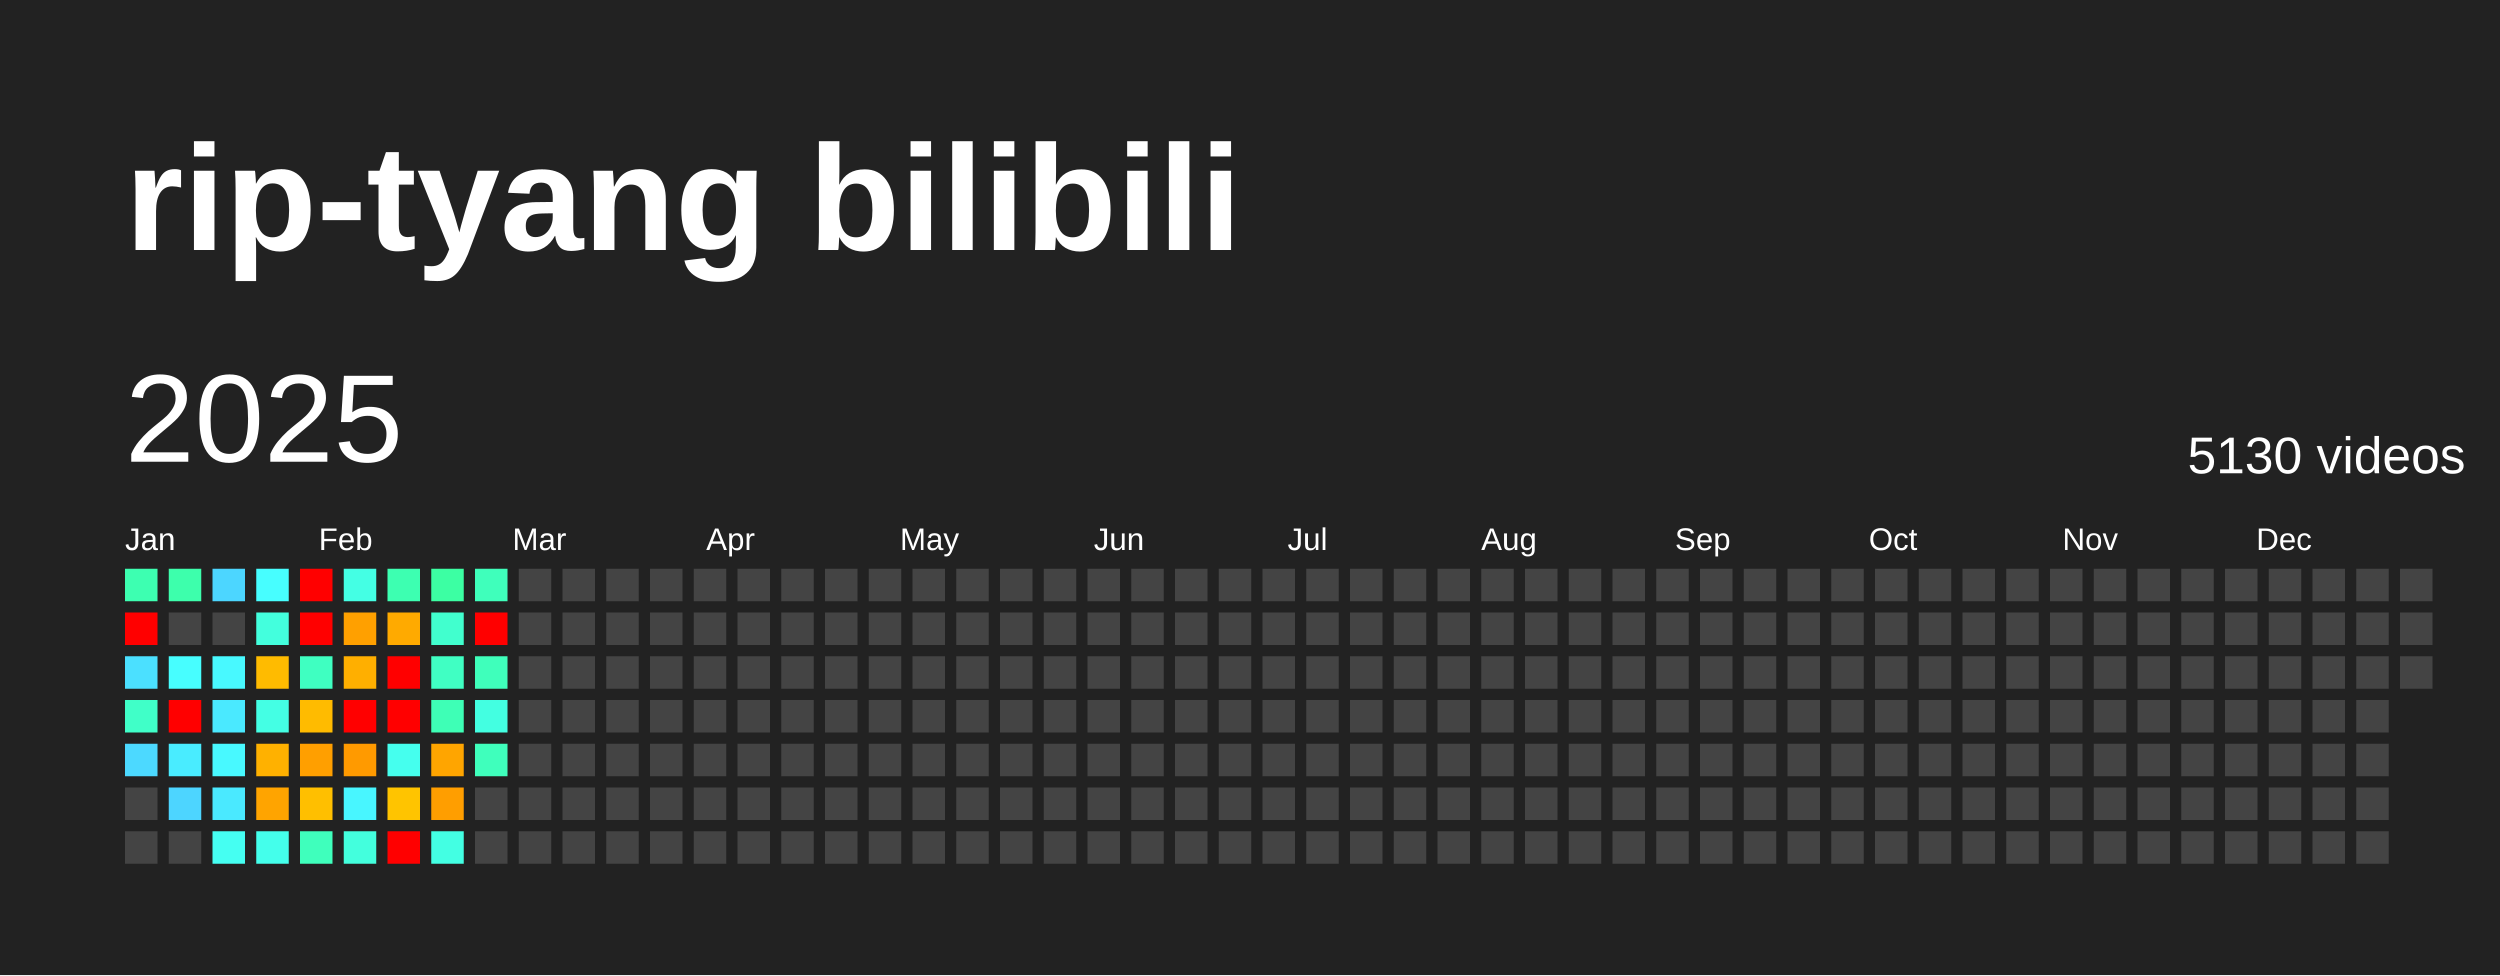
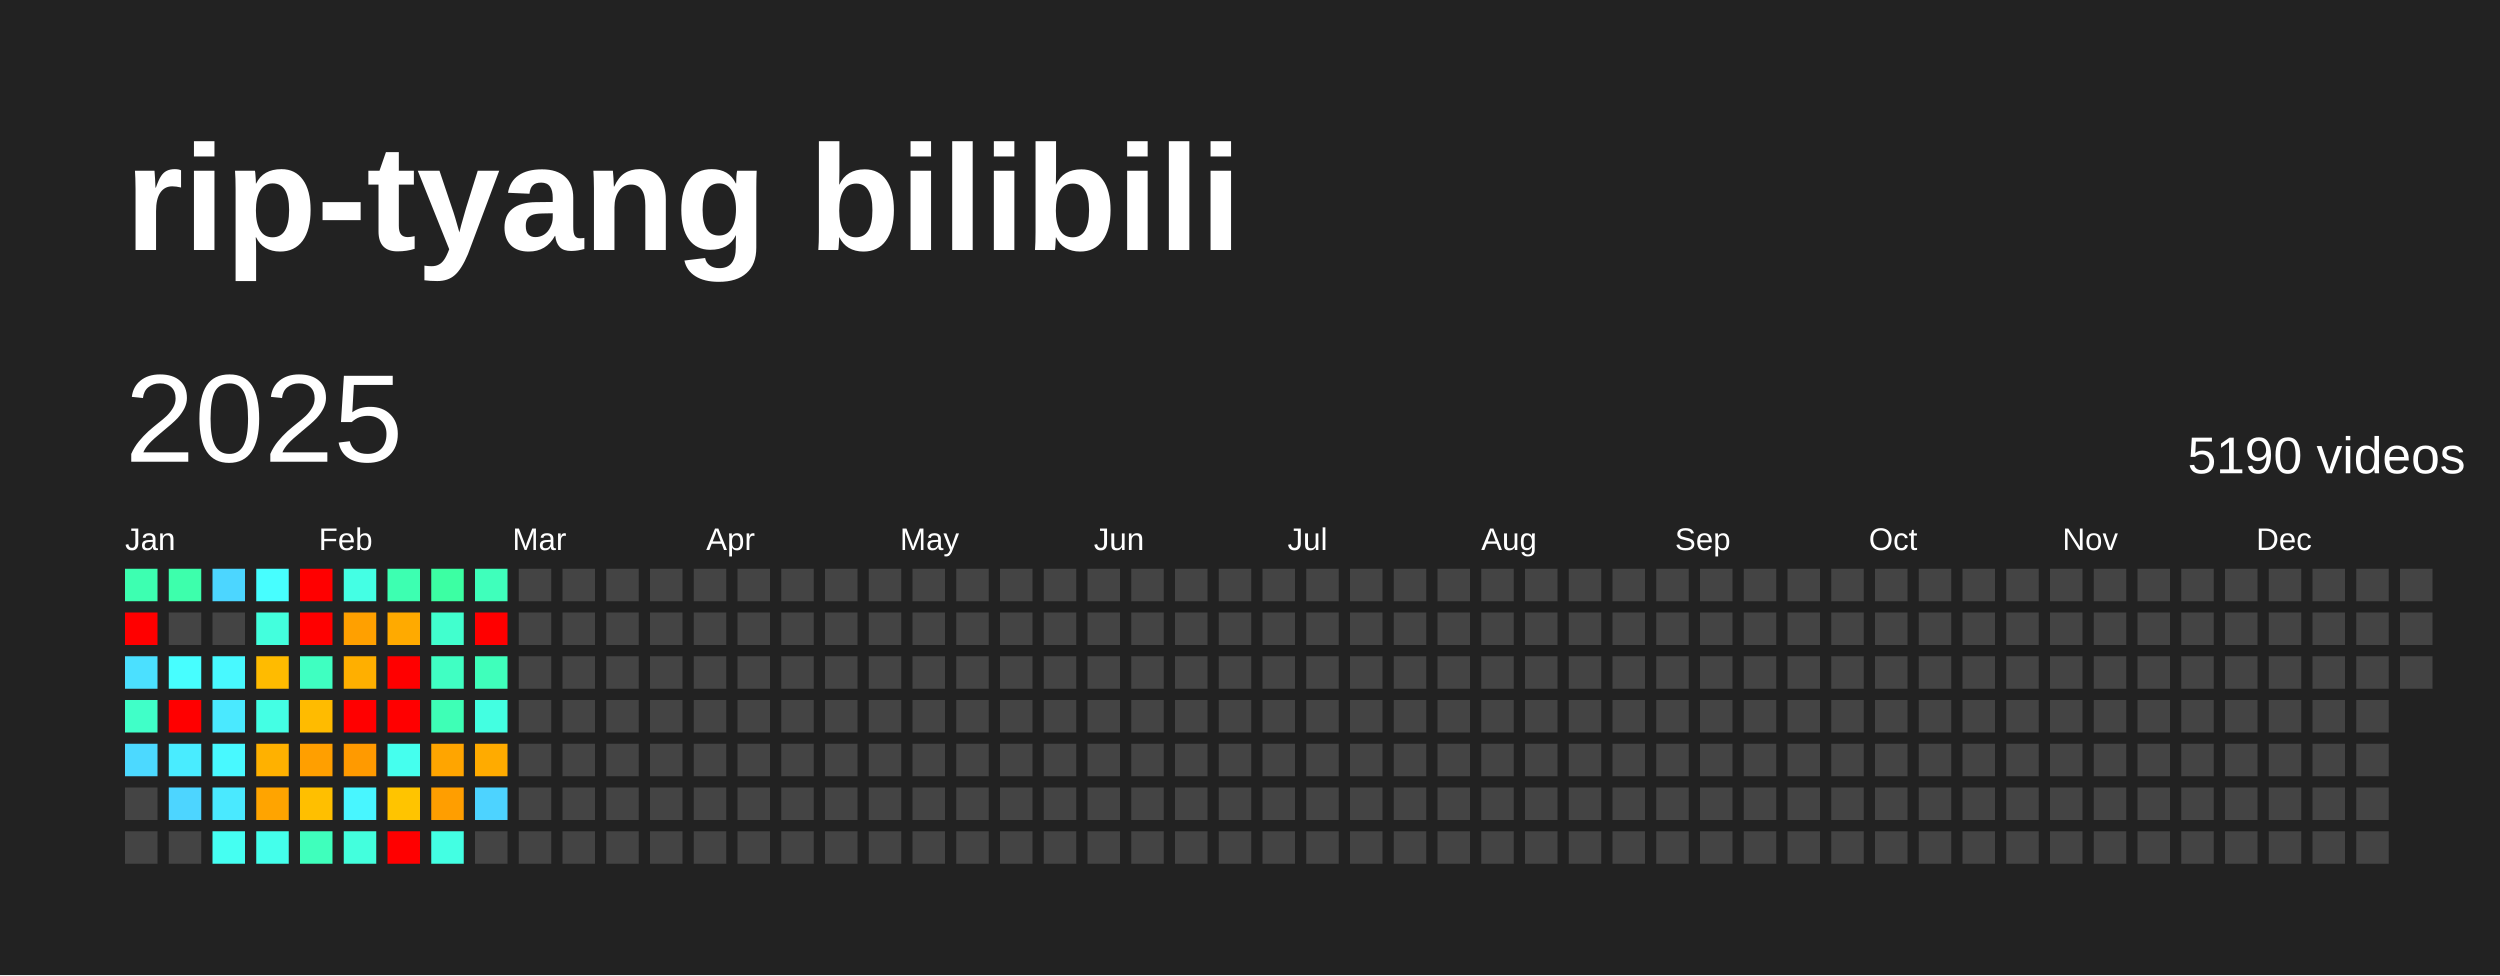
<svg xmlns="http://www.w3.org/2000/svg" baseProfile="full" height="78mm" version="1.1" viewBox="0,0,200,78" width="200mm">
  <defs />
  <rect fill="#222222" height="78" width="200" x="0" y="0" />
  <text fill="#FFFFFF" style="font-size:12px; font-family:Arial; font-weight:bold;" x="10" y="20">rip-tyang bilibili</text>
  <text dominant-baseline="hanging" fill="#FFFFFF" style="font-size:10.0px; font-family:Arial;" x="10" y="30">2025</text>
-   <text dominant-baseline="hanging" fill="#FFFFFF" style="font-size:4.125px; font-family:Arial;" x="175" y="35">5130 videos</text>
+   <text dominant-baseline="hanging" fill="#FFFFFF" style="font-size:4.125px; font-family:Arial;" x="175" y="35">5190 videos</text>
  <text fill="#FFFFFF" style="font-size:2.5px; font-family:Arial" x="10.0" y="44">Jan</text>
  <text fill="#FFFFFF" style="font-size:2.5px; font-family:Arial" x="25.5" y="44">Feb</text>
  <text fill="#FFFFFF" style="font-size:2.5px; font-family:Arial" x="41.0" y="44">Mar</text>
  <text fill="#FFFFFF" style="font-size:2.5px; font-family:Arial" x="56.5" y="44">Apr</text>
  <text fill="#FFFFFF" style="font-size:2.5px; font-family:Arial" x="72.0" y="44">May</text>
  <text fill="#FFFFFF" style="font-size:2.5px; font-family:Arial" x="87.5" y="44">Jun</text>
  <text fill="#FFFFFF" style="font-size:2.5px; font-family:Arial" x="103.0" y="44">Jul</text>
  <text fill="#FFFFFF" style="font-size:2.5px; font-family:Arial" x="118.5" y="44">Aug</text>
  <text fill="#FFFFFF" style="font-size:2.5px; font-family:Arial" x="134.0" y="44">Sep</text>
  <text fill="#FFFFFF" style="font-size:2.5px; font-family:Arial" x="149.5" y="44">Oct</text>
  <text fill="#FFFFFF" style="font-size:2.5px; font-family:Arial" x="165.0" y="44">Nov</text>
  <text fill="#FFFFFF" style="font-size:2.5px; font-family:Arial" x="180.5" y="44">Dec</text>
  <rect fill="#3dffb1" height="2.6" width="2.6" x="10.0" y="45.5" />
  <rect fill="red" height="2.6" width="2.6" x="10.0" y="49.0" />
  <rect fill="#4be0ff" height="2.6" width="2.6" x="10.0" y="52.5" />
  <rect fill="#40ffc8" height="2.6" width="2.6" x="10.0" y="56.0" />
  <rect fill="#4cd9ff" height="2.6" width="2.6" x="10.0" y="59.5" />
  <rect fill="#444444" height="2.6" width="2.6" x="10.0" y="63.0" />
  <rect fill="#444444" height="2.6" width="2.6" x="10.0" y="66.5" />
  <rect fill="#3dffac" height="2.6" width="2.6" x="13.5" y="45.5" />
  <rect fill="#444444" height="2.6" width="2.6" x="13.5" y="49.0" />
  <rect fill="#47feff" height="2.6" width="2.6" x="13.5" y="52.5" />
  <rect fill="red" height="2.6" width="2.6" x="13.5" y="56.0" />
  <rect fill="#49ecff" height="2.6" width="2.6" x="13.5" y="59.5" />
  <rect fill="#4dd5ff" height="2.6" width="2.6" x="13.5" y="63.0" />
  <rect fill="#444444" height="2.6" width="2.6" x="13.5" y="66.5" />
  <rect fill="#4cd6ff" height="2.6" width="2.6" x="17.0" y="45.5" />
  <rect fill="#444444" height="2.6" width="2.6" x="17.0" y="49.0" />
  <rect fill="#48f9ff" height="2.6" width="2.6" x="17.0" y="52.5" />
  <rect fill="#4ae9ff" height="2.6" width="2.6" x="17.0" y="56.0" />
  <rect fill="#48f9ff" height="2.6" width="2.6" x="17.0" y="59.5" />
  <rect fill="#4ae9ff" height="2.6" width="2.6" x="17.0" y="63.0" />
  <rect fill="#45fff2" height="2.6" width="2.6" x="17.0" y="66.5" />
  <rect fill="#47feff" height="2.6" width="2.6" x="20.5" y="45.5" />
  <rect fill="#43ffdd" height="2.6" width="2.6" x="20.5" y="49.0" />
  <rect fill="#ffbb00" height="2.6" width="2.6" x="20.5" y="52.5" />
  <rect fill="#44ffe4" height="2.6" width="2.6" x="20.5" y="56.0" />
  <rect fill="#ffb100" height="2.6" width="2.6" x="20.5" y="59.5" />
  <rect fill="#ffa400" height="2.6" width="2.6" x="20.5" y="63.0" />
  <rect fill="#44ffeb" height="2.6" width="2.6" x="20.5" y="66.5" />
  <rect fill="red" height="2.6" width="2.6" x="24.0" y="45.5" />
  <rect fill="red" height="2.6" width="2.6" x="24.0" y="49.0" />
  <rect fill="#3fffc1" height="2.6" width="2.6" x="24.0" y="52.5" />
  <rect fill="#ffbb00" height="2.6" width="2.6" x="24.0" y="56.0" />
  <rect fill="#ff9f00" height="2.6" width="2.6" x="24.0" y="59.5" />
  <rect fill="#ffbf00" height="2.6" width="2.6" x="24.0" y="63.0" />
  <rect fill="#3fffbc" height="2.6" width="2.6" x="24.0" y="66.5" />
  <rect fill="#44ffe4" height="2.6" width="2.6" x="27.5" y="45.5" />
  <rect fill="#ffa000" height="2.6" width="2.6" x="27.5" y="49.0" />
  <rect fill="#ffaf00" height="2.6" width="2.6" x="27.5" y="52.5" />
  <rect fill="red" height="2.6" width="2.6" x="27.5" y="56.0" />
  <rect fill="#ff9a00" height="2.6" width="2.6" x="27.5" y="59.5" />
  <rect fill="#48f6ff" height="2.6" width="2.6" x="27.5" y="63.0" />
  <rect fill="#43ffdd" height="2.6" width="2.6" x="27.5" y="66.5" />
  <rect fill="#3dffb1" height="2.6" width="2.6" x="31.0" y="45.5" />
  <rect fill="#ffaa00" height="2.6" width="2.6" x="31.0" y="49.0" />
  <rect fill="red" height="2.6" width="2.6" x="31.0" y="52.5" />
  <rect fill="red" height="2.6" width="2.6" x="31.0" y="56.0" />
  <rect fill="#45ffee" height="2.6" width="2.6" x="31.0" y="59.5" />
  <rect fill="#ffc400" height="2.6" width="2.6" x="31.0" y="63.0" />
  <rect fill="red" height="2.6" width="2.6" x="31.0" y="66.5" />
  <rect fill="#3cffa3" height="2.6" width="2.6" x="34.5" y="45.5" />
  <rect fill="#41ffce" height="2.6" width="2.6" x="34.5" y="49.0" />
  <rect fill="#40ffc3" height="2.6" width="2.6" x="34.5" y="52.5" />
  <rect fill="#3effb6" height="2.6" width="2.6" x="34.5" y="56.0" />
  <rect fill="#ffa500" height="2.6" width="2.6" x="34.5" y="59.5" />
  <rect fill="#ff9e00" height="2.6" width="2.6" x="34.5" y="63.0" />
  <rect fill="#43ffe3" height="2.6" width="2.6" x="34.5" y="66.5" />
  <rect fill="#3fffbb" height="2.6" width="2.6" x="38.0" y="45.5" />
  <rect fill="red" height="2.6" width="2.6" x="38.0" y="49.0" />
  <rect fill="#3fffbb" height="2.6" width="2.6" x="38.0" y="52.5" />
  <rect fill="#43ffe1" height="2.6" width="2.6" x="38.0" y="56.0" />
-   <rect fill="#3fffbc" height="2.6" width="2.6" x="38.0" y="59.5" />
-   <rect fill="#444444" height="2.6" width="2.6" x="38.0" y="63.0" />
+   <rect fill="#ffab00" height="2.6" width="2.6" x="38.0" y="59.5" />
+   <rect fill="#4dd3ff" height="2.6" width="2.6" x="38.0" y="63.0" />
  <rect fill="#444444" height="2.6" width="2.6" x="38.0" y="66.5" />
  <rect fill="#444444" height="2.6" width="2.6" x="41.5" y="45.5" />
  <rect fill="#444444" height="2.6" width="2.6" x="41.5" y="49.0" />
  <rect fill="#444444" height="2.6" width="2.6" x="41.5" y="52.5" />
  <rect fill="#444444" height="2.6" width="2.6" x="41.5" y="56.0" />
  <rect fill="#444444" height="2.6" width="2.6" x="41.5" y="59.5" />
  <rect fill="#444444" height="2.6" width="2.6" x="41.5" y="63.0" />
  <rect fill="#444444" height="2.6" width="2.6" x="41.5" y="66.5" />
  <rect fill="#444444" height="2.6" width="2.6" x="45.0" y="45.5" />
  <rect fill="#444444" height="2.6" width="2.6" x="45.0" y="49.0" />
  <rect fill="#444444" height="2.6" width="2.6" x="45.0" y="52.5" />
  <rect fill="#444444" height="2.6" width="2.6" x="45.0" y="56.0" />
  <rect fill="#444444" height="2.6" width="2.6" x="45.0" y="59.5" />
  <rect fill="#444444" height="2.6" width="2.6" x="45.0" y="63.0" />
  <rect fill="#444444" height="2.6" width="2.6" x="45.0" y="66.5" />
  <rect fill="#444444" height="2.6" width="2.6" x="48.5" y="45.5" />
  <rect fill="#444444" height="2.6" width="2.6" x="48.5" y="49.0" />
  <rect fill="#444444" height="2.6" width="2.6" x="48.5" y="52.5" />
  <rect fill="#444444" height="2.6" width="2.6" x="48.5" y="56.0" />
  <rect fill="#444444" height="2.6" width="2.6" x="48.5" y="59.5" />
  <rect fill="#444444" height="2.6" width="2.6" x="48.5" y="63.0" />
  <rect fill="#444444" height="2.6" width="2.6" x="48.5" y="66.5" />
  <rect fill="#444444" height="2.6" width="2.6" x="52.0" y="45.5" />
  <rect fill="#444444" height="2.6" width="2.6" x="52.0" y="49.0" />
  <rect fill="#444444" height="2.6" width="2.6" x="52.0" y="52.5" />
  <rect fill="#444444" height="2.6" width="2.6" x="52.0" y="56.0" />
  <rect fill="#444444" height="2.6" width="2.6" x="52.0" y="59.5" />
  <rect fill="#444444" height="2.6" width="2.6" x="52.0" y="63.0" />
  <rect fill="#444444" height="2.6" width="2.6" x="52.0" y="66.5" />
  <rect fill="#444444" height="2.6" width="2.6" x="55.5" y="45.5" />
  <rect fill="#444444" height="2.6" width="2.6" x="55.5" y="49.0" />
  <rect fill="#444444" height="2.6" width="2.6" x="55.5" y="52.5" />
  <rect fill="#444444" height="2.6" width="2.6" x="55.5" y="56.0" />
  <rect fill="#444444" height="2.6" width="2.6" x="55.5" y="59.5" />
  <rect fill="#444444" height="2.6" width="2.6" x="55.5" y="63.0" />
  <rect fill="#444444" height="2.6" width="2.6" x="55.5" y="66.5" />
  <rect fill="#444444" height="2.6" width="2.6" x="59.0" y="45.5" />
  <rect fill="#444444" height="2.6" width="2.6" x="59.0" y="49.0" />
  <rect fill="#444444" height="2.6" width="2.6" x="59.0" y="52.5" />
  <rect fill="#444444" height="2.6" width="2.6" x="59.0" y="56.0" />
  <rect fill="#444444" height="2.6" width="2.6" x="59.0" y="59.5" />
  <rect fill="#444444" height="2.6" width="2.6" x="59.0" y="63.0" />
  <rect fill="#444444" height="2.6" width="2.6" x="59.0" y="66.5" />
  <rect fill="#444444" height="2.6" width="2.6" x="62.5" y="45.5" />
  <rect fill="#444444" height="2.6" width="2.6" x="62.5" y="49.0" />
  <rect fill="#444444" height="2.6" width="2.6" x="62.5" y="52.5" />
  <rect fill="#444444" height="2.6" width="2.6" x="62.5" y="56.0" />
  <rect fill="#444444" height="2.6" width="2.6" x="62.5" y="59.5" />
  <rect fill="#444444" height="2.6" width="2.6" x="62.5" y="63.0" />
  <rect fill="#444444" height="2.6" width="2.6" x="62.5" y="66.5" />
  <rect fill="#444444" height="2.6" width="2.6" x="66.0" y="45.5" />
  <rect fill="#444444" height="2.6" width="2.6" x="66.0" y="49.0" />
  <rect fill="#444444" height="2.6" width="2.6" x="66.0" y="52.5" />
  <rect fill="#444444" height="2.6" width="2.6" x="66.0" y="56.0" />
  <rect fill="#444444" height="2.6" width="2.6" x="66.0" y="59.5" />
  <rect fill="#444444" height="2.6" width="2.6" x="66.0" y="63.0" />
  <rect fill="#444444" height="2.6" width="2.6" x="66.0" y="66.5" />
  <rect fill="#444444" height="2.6" width="2.6" x="69.5" y="45.5" />
  <rect fill="#444444" height="2.6" width="2.6" x="69.5" y="49.0" />
  <rect fill="#444444" height="2.6" width="2.6" x="69.5" y="52.5" />
  <rect fill="#444444" height="2.6" width="2.6" x="69.5" y="56.0" />
  <rect fill="#444444" height="2.6" width="2.6" x="69.5" y="59.5" />
  <rect fill="#444444" height="2.6" width="2.6" x="69.5" y="63.0" />
  <rect fill="#444444" height="2.6" width="2.6" x="69.5" y="66.5" />
  <rect fill="#444444" height="2.6" width="2.6" x="73.0" y="45.5" />
  <rect fill="#444444" height="2.6" width="2.6" x="73.0" y="49.0" />
  <rect fill="#444444" height="2.6" width="2.6" x="73.0" y="52.5" />
  <rect fill="#444444" height="2.6" width="2.6" x="73.0" y="56.0" />
  <rect fill="#444444" height="2.6" width="2.6" x="73.0" y="59.5" />
  <rect fill="#444444" height="2.6" width="2.6" x="73.0" y="63.0" />
  <rect fill="#444444" height="2.6" width="2.6" x="73.0" y="66.5" />
  <rect fill="#444444" height="2.6" width="2.6" x="76.5" y="45.5" />
  <rect fill="#444444" height="2.6" width="2.6" x="76.5" y="49.0" />
  <rect fill="#444444" height="2.6" width="2.6" x="76.5" y="52.5" />
  <rect fill="#444444" height="2.6" width="2.6" x="76.5" y="56.0" />
  <rect fill="#444444" height="2.6" width="2.6" x="76.5" y="59.5" />
  <rect fill="#444444" height="2.6" width="2.6" x="76.5" y="63.0" />
  <rect fill="#444444" height="2.6" width="2.6" x="76.5" y="66.5" />
  <rect fill="#444444" height="2.6" width="2.6" x="80.0" y="45.5" />
  <rect fill="#444444" height="2.6" width="2.6" x="80.0" y="49.0" />
  <rect fill="#444444" height="2.6" width="2.6" x="80.0" y="52.5" />
  <rect fill="#444444" height="2.6" width="2.6" x="80.0" y="56.0" />
  <rect fill="#444444" height="2.6" width="2.6" x="80.0" y="59.5" />
  <rect fill="#444444" height="2.6" width="2.6" x="80.0" y="63.0" />
  <rect fill="#444444" height="2.6" width="2.6" x="80.0" y="66.5" />
  <rect fill="#444444" height="2.6" width="2.6" x="83.5" y="45.5" />
  <rect fill="#444444" height="2.6" width="2.6" x="83.5" y="49.0" />
  <rect fill="#444444" height="2.6" width="2.6" x="83.5" y="52.5" />
  <rect fill="#444444" height="2.6" width="2.6" x="83.5" y="56.0" />
  <rect fill="#444444" height="2.6" width="2.6" x="83.5" y="59.5" />
  <rect fill="#444444" height="2.6" width="2.6" x="83.5" y="63.0" />
  <rect fill="#444444" height="2.6" width="2.6" x="83.5" y="66.5" />
  <rect fill="#444444" height="2.6" width="2.6" x="87.0" y="45.5" />
  <rect fill="#444444" height="2.6" width="2.6" x="87.0" y="49.0" />
  <rect fill="#444444" height="2.6" width="2.6" x="87.0" y="52.5" />
  <rect fill="#444444" height="2.6" width="2.6" x="87.0" y="56.0" />
  <rect fill="#444444" height="2.6" width="2.6" x="87.0" y="59.5" />
  <rect fill="#444444" height="2.6" width="2.6" x="87.0" y="63.0" />
  <rect fill="#444444" height="2.6" width="2.6" x="87.0" y="66.5" />
  <rect fill="#444444" height="2.6" width="2.6" x="90.5" y="45.5" />
  <rect fill="#444444" height="2.6" width="2.6" x="90.5" y="49.0" />
  <rect fill="#444444" height="2.6" width="2.6" x="90.5" y="52.5" />
  <rect fill="#444444" height="2.6" width="2.6" x="90.5" y="56.0" />
  <rect fill="#444444" height="2.6" width="2.6" x="90.5" y="59.5" />
  <rect fill="#444444" height="2.6" width="2.6" x="90.5" y="63.0" />
  <rect fill="#444444" height="2.6" width="2.6" x="90.5" y="66.5" />
  <rect fill="#444444" height="2.6" width="2.6" x="94.0" y="45.5" />
  <rect fill="#444444" height="2.6" width="2.6" x="94.0" y="49.0" />
  <rect fill="#444444" height="2.6" width="2.6" x="94.0" y="52.5" />
  <rect fill="#444444" height="2.6" width="2.6" x="94.0" y="56.0" />
  <rect fill="#444444" height="2.6" width="2.6" x="94.0" y="59.5" />
  <rect fill="#444444" height="2.6" width="2.6" x="94.0" y="63.0" />
  <rect fill="#444444" height="2.6" width="2.6" x="94.0" y="66.5" />
  <rect fill="#444444" height="2.6" width="2.6" x="97.5" y="45.5" />
  <rect fill="#444444" height="2.6" width="2.6" x="97.5" y="49.0" />
  <rect fill="#444444" height="2.6" width="2.6" x="97.5" y="52.5" />
  <rect fill="#444444" height="2.6" width="2.6" x="97.5" y="56.0" />
  <rect fill="#444444" height="2.6" width="2.6" x="97.5" y="59.5" />
  <rect fill="#444444" height="2.6" width="2.6" x="97.5" y="63.0" />
  <rect fill="#444444" height="2.6" width="2.6" x="97.5" y="66.5" />
  <rect fill="#444444" height="2.6" width="2.6" x="101.0" y="45.5" />
  <rect fill="#444444" height="2.6" width="2.6" x="101.0" y="49.0" />
  <rect fill="#444444" height="2.6" width="2.6" x="101.0" y="52.5" />
  <rect fill="#444444" height="2.6" width="2.6" x="101.0" y="56.0" />
  <rect fill="#444444" height="2.6" width="2.6" x="101.0" y="59.5" />
  <rect fill="#444444" height="2.6" width="2.6" x="101.0" y="63.0" />
  <rect fill="#444444" height="2.6" width="2.6" x="101.0" y="66.5" />
  <rect fill="#444444" height="2.6" width="2.6" x="104.5" y="45.5" />
  <rect fill="#444444" height="2.6" width="2.6" x="104.5" y="49.0" />
  <rect fill="#444444" height="2.6" width="2.6" x="104.5" y="52.5" />
  <rect fill="#444444" height="2.6" width="2.6" x="104.5" y="56.0" />
  <rect fill="#444444" height="2.6" width="2.6" x="104.5" y="59.5" />
  <rect fill="#444444" height="2.6" width="2.6" x="104.5" y="63.0" />
  <rect fill="#444444" height="2.6" width="2.6" x="104.5" y="66.5" />
  <rect fill="#444444" height="2.6" width="2.6" x="108.0" y="45.5" />
  <rect fill="#444444" height="2.6" width="2.6" x="108.0" y="49.0" />
  <rect fill="#444444" height="2.6" width="2.6" x="108.0" y="52.5" />
  <rect fill="#444444" height="2.6" width="2.6" x="108.0" y="56.0" />
  <rect fill="#444444" height="2.6" width="2.6" x="108.0" y="59.5" />
  <rect fill="#444444" height="2.6" width="2.6" x="108.0" y="63.0" />
  <rect fill="#444444" height="2.6" width="2.6" x="108.0" y="66.5" />
  <rect fill="#444444" height="2.6" width="2.6" x="111.5" y="45.5" />
  <rect fill="#444444" height="2.6" width="2.6" x="111.5" y="49.0" />
  <rect fill="#444444" height="2.6" width="2.6" x="111.5" y="52.5" />
  <rect fill="#444444" height="2.6" width="2.6" x="111.5" y="56.0" />
  <rect fill="#444444" height="2.6" width="2.6" x="111.5" y="59.5" />
  <rect fill="#444444" height="2.6" width="2.6" x="111.5" y="63.0" />
  <rect fill="#444444" height="2.6" width="2.6" x="111.5" y="66.5" />
  <rect fill="#444444" height="2.6" width="2.6" x="115.0" y="45.5" />
  <rect fill="#444444" height="2.6" width="2.6" x="115.0" y="49.0" />
  <rect fill="#444444" height="2.6" width="2.6" x="115.0" y="52.5" />
  <rect fill="#444444" height="2.6" width="2.6" x="115.0" y="56.0" />
  <rect fill="#444444" height="2.6" width="2.6" x="115.0" y="59.5" />
  <rect fill="#444444" height="2.6" width="2.6" x="115.0" y="63.0" />
  <rect fill="#444444" height="2.6" width="2.6" x="115.0" y="66.5" />
  <rect fill="#444444" height="2.6" width="2.6" x="118.5" y="45.5" />
  <rect fill="#444444" height="2.6" width="2.6" x="118.5" y="49.0" />
  <rect fill="#444444" height="2.6" width="2.6" x="118.5" y="52.5" />
  <rect fill="#444444" height="2.6" width="2.6" x="118.5" y="56.0" />
  <rect fill="#444444" height="2.6" width="2.6" x="118.5" y="59.5" />
  <rect fill="#444444" height="2.6" width="2.6" x="118.5" y="63.0" />
  <rect fill="#444444" height="2.6" width="2.6" x="118.5" y="66.5" />
  <rect fill="#444444" height="2.6" width="2.6" x="122.0" y="45.5" />
  <rect fill="#444444" height="2.6" width="2.6" x="122.0" y="49.0" />
  <rect fill="#444444" height="2.6" width="2.6" x="122.0" y="52.5" />
  <rect fill="#444444" height="2.6" width="2.6" x="122.0" y="56.0" />
  <rect fill="#444444" height="2.6" width="2.6" x="122.0" y="59.5" />
  <rect fill="#444444" height="2.6" width="2.6" x="122.0" y="63.0" />
  <rect fill="#444444" height="2.6" width="2.6" x="122.0" y="66.5" />
  <rect fill="#444444" height="2.6" width="2.6" x="125.5" y="45.5" />
  <rect fill="#444444" height="2.6" width="2.6" x="125.5" y="49.0" />
  <rect fill="#444444" height="2.6" width="2.6" x="125.5" y="52.5" />
  <rect fill="#444444" height="2.6" width="2.6" x="125.5" y="56.0" />
  <rect fill="#444444" height="2.6" width="2.6" x="125.5" y="59.5" />
  <rect fill="#444444" height="2.6" width="2.6" x="125.5" y="63.0" />
  <rect fill="#444444" height="2.6" width="2.6" x="125.5" y="66.5" />
  <rect fill="#444444" height="2.6" width="2.6" x="129.0" y="45.5" />
  <rect fill="#444444" height="2.6" width="2.6" x="129.0" y="49.0" />
  <rect fill="#444444" height="2.6" width="2.6" x="129.0" y="52.5" />
  <rect fill="#444444" height="2.6" width="2.6" x="129.0" y="56.0" />
  <rect fill="#444444" height="2.6" width="2.6" x="129.0" y="59.5" />
  <rect fill="#444444" height="2.6" width="2.6" x="129.0" y="63.0" />
  <rect fill="#444444" height="2.6" width="2.6" x="129.0" y="66.5" />
  <rect fill="#444444" height="2.6" width="2.6" x="132.5" y="45.5" />
  <rect fill="#444444" height="2.6" width="2.6" x="132.5" y="49.0" />
  <rect fill="#444444" height="2.6" width="2.6" x="132.5" y="52.5" />
  <rect fill="#444444" height="2.6" width="2.6" x="132.5" y="56.0" />
  <rect fill="#444444" height="2.6" width="2.6" x="132.5" y="59.5" />
  <rect fill="#444444" height="2.6" width="2.6" x="132.5" y="63.0" />
  <rect fill="#444444" height="2.6" width="2.6" x="132.5" y="66.5" />
  <rect fill="#444444" height="2.6" width="2.6" x="136.0" y="45.5" />
  <rect fill="#444444" height="2.6" width="2.6" x="136.0" y="49.0" />
  <rect fill="#444444" height="2.6" width="2.6" x="136.0" y="52.5" />
  <rect fill="#444444" height="2.6" width="2.6" x="136.0" y="56.0" />
  <rect fill="#444444" height="2.6" width="2.6" x="136.0" y="59.5" />
  <rect fill="#444444" height="2.6" width="2.6" x="136.0" y="63.0" />
  <rect fill="#444444" height="2.6" width="2.6" x="136.0" y="66.5" />
  <rect fill="#444444" height="2.6" width="2.6" x="139.5" y="45.5" />
  <rect fill="#444444" height="2.6" width="2.6" x="139.5" y="49.0" />
  <rect fill="#444444" height="2.6" width="2.6" x="139.5" y="52.5" />
  <rect fill="#444444" height="2.6" width="2.6" x="139.5" y="56.0" />
  <rect fill="#444444" height="2.6" width="2.6" x="139.5" y="59.5" />
  <rect fill="#444444" height="2.6" width="2.6" x="139.5" y="63.0" />
  <rect fill="#444444" height="2.6" width="2.6" x="139.5" y="66.5" />
  <rect fill="#444444" height="2.6" width="2.6" x="143.0" y="45.5" />
  <rect fill="#444444" height="2.6" width="2.6" x="143.0" y="49.0" />
  <rect fill="#444444" height="2.6" width="2.6" x="143.0" y="52.5" />
  <rect fill="#444444" height="2.6" width="2.6" x="143.0" y="56.0" />
  <rect fill="#444444" height="2.6" width="2.6" x="143.0" y="59.5" />
  <rect fill="#444444" height="2.6" width="2.6" x="143.0" y="63.0" />
  <rect fill="#444444" height="2.6" width="2.6" x="143.0" y="66.5" />
  <rect fill="#444444" height="2.6" width="2.6" x="146.5" y="45.5" />
  <rect fill="#444444" height="2.6" width="2.6" x="146.5" y="49.0" />
  <rect fill="#444444" height="2.6" width="2.6" x="146.5" y="52.5" />
  <rect fill="#444444" height="2.6" width="2.6" x="146.5" y="56.0" />
  <rect fill="#444444" height="2.6" width="2.6" x="146.5" y="59.5" />
  <rect fill="#444444" height="2.6" width="2.6" x="146.5" y="63.0" />
  <rect fill="#444444" height="2.6" width="2.6" x="146.5" y="66.5" />
  <rect fill="#444444" height="2.6" width="2.6" x="150.0" y="45.5" />
  <rect fill="#444444" height="2.6" width="2.6" x="150.0" y="49.0" />
  <rect fill="#444444" height="2.6" width="2.6" x="150.0" y="52.5" />
  <rect fill="#444444" height="2.6" width="2.6" x="150.0" y="56.0" />
  <rect fill="#444444" height="2.6" width="2.6" x="150.0" y="59.5" />
  <rect fill="#444444" height="2.6" width="2.6" x="150.0" y="63.0" />
  <rect fill="#444444" height="2.6" width="2.6" x="150.0" y="66.5" />
  <rect fill="#444444" height="2.6" width="2.6" x="153.5" y="45.5" />
  <rect fill="#444444" height="2.6" width="2.6" x="153.5" y="49.0" />
  <rect fill="#444444" height="2.6" width="2.6" x="153.5" y="52.5" />
  <rect fill="#444444" height="2.6" width="2.6" x="153.5" y="56.0" />
  <rect fill="#444444" height="2.6" width="2.6" x="153.5" y="59.5" />
  <rect fill="#444444" height="2.6" width="2.6" x="153.5" y="63.0" />
  <rect fill="#444444" height="2.6" width="2.6" x="153.5" y="66.5" />
  <rect fill="#444444" height="2.6" width="2.6" x="157.0" y="45.5" />
  <rect fill="#444444" height="2.6" width="2.6" x="157.0" y="49.0" />
  <rect fill="#444444" height="2.6" width="2.6" x="157.0" y="52.5" />
  <rect fill="#444444" height="2.6" width="2.6" x="157.0" y="56.0" />
  <rect fill="#444444" height="2.6" width="2.6" x="157.0" y="59.5" />
  <rect fill="#444444" height="2.6" width="2.6" x="157.0" y="63.0" />
  <rect fill="#444444" height="2.6" width="2.6" x="157.0" y="66.5" />
  <rect fill="#444444" height="2.6" width="2.6" x="160.5" y="45.5" />
  <rect fill="#444444" height="2.6" width="2.6" x="160.5" y="49.0" />
  <rect fill="#444444" height="2.6" width="2.6" x="160.5" y="52.5" />
  <rect fill="#444444" height="2.6" width="2.6" x="160.5" y="56.0" />
  <rect fill="#444444" height="2.6" width="2.6" x="160.5" y="59.5" />
  <rect fill="#444444" height="2.6" width="2.6" x="160.5" y="63.0" />
  <rect fill="#444444" height="2.6" width="2.6" x="160.5" y="66.5" />
  <rect fill="#444444" height="2.6" width="2.6" x="164.0" y="45.5" />
  <rect fill="#444444" height="2.6" width="2.6" x="164.0" y="49.0" />
  <rect fill="#444444" height="2.6" width="2.6" x="164.0" y="52.5" />
  <rect fill="#444444" height="2.6" width="2.6" x="164.0" y="56.0" />
  <rect fill="#444444" height="2.6" width="2.6" x="164.0" y="59.5" />
  <rect fill="#444444" height="2.6" width="2.6" x="164.0" y="63.0" />
  <rect fill="#444444" height="2.6" width="2.6" x="164.0" y="66.5" />
  <rect fill="#444444" height="2.6" width="2.6" x="167.5" y="45.5" />
  <rect fill="#444444" height="2.6" width="2.6" x="167.5" y="49.0" />
  <rect fill="#444444" height="2.6" width="2.6" x="167.5" y="52.5" />
  <rect fill="#444444" height="2.6" width="2.6" x="167.5" y="56.0" />
  <rect fill="#444444" height="2.6" width="2.6" x="167.5" y="59.5" />
  <rect fill="#444444" height="2.6" width="2.6" x="167.5" y="63.0" />
  <rect fill="#444444" height="2.6" width="2.6" x="167.5" y="66.5" />
  <rect fill="#444444" height="2.6" width="2.6" x="171.0" y="45.5" />
  <rect fill="#444444" height="2.6" width="2.6" x="171.0" y="49.0" />
  <rect fill="#444444" height="2.6" width="2.6" x="171.0" y="52.5" />
  <rect fill="#444444" height="2.6" width="2.6" x="171.0" y="56.0" />
  <rect fill="#444444" height="2.6" width="2.6" x="171.0" y="59.5" />
  <rect fill="#444444" height="2.6" width="2.6" x="171.0" y="63.0" />
  <rect fill="#444444" height="2.6" width="2.6" x="171.0" y="66.5" />
  <rect fill="#444444" height="2.6" width="2.6" x="174.5" y="45.5" />
  <rect fill="#444444" height="2.6" width="2.6" x="174.5" y="49.0" />
  <rect fill="#444444" height="2.6" width="2.6" x="174.5" y="52.5" />
  <rect fill="#444444" height="2.6" width="2.6" x="174.5" y="56.0" />
  <rect fill="#444444" height="2.6" width="2.6" x="174.5" y="59.5" />
  <rect fill="#444444" height="2.6" width="2.6" x="174.5" y="63.0" />
  <rect fill="#444444" height="2.6" width="2.6" x="174.5" y="66.5" />
  <rect fill="#444444" height="2.6" width="2.6" x="178.0" y="45.5" />
  <rect fill="#444444" height="2.6" width="2.6" x="178.0" y="49.0" />
  <rect fill="#444444" height="2.6" width="2.6" x="178.0" y="52.5" />
  <rect fill="#444444" height="2.6" width="2.6" x="178.0" y="56.0" />
  <rect fill="#444444" height="2.6" width="2.6" x="178.0" y="59.5" />
  <rect fill="#444444" height="2.6" width="2.6" x="178.0" y="63.0" />
  <rect fill="#444444" height="2.6" width="2.6" x="178.0" y="66.5" />
  <rect fill="#444444" height="2.6" width="2.6" x="181.5" y="45.5" />
  <rect fill="#444444" height="2.6" width="2.6" x="181.5" y="49.0" />
  <rect fill="#444444" height="2.6" width="2.6" x="181.5" y="52.5" />
  <rect fill="#444444" height="2.6" width="2.6" x="181.5" y="56.0" />
  <rect fill="#444444" height="2.6" width="2.6" x="181.5" y="59.5" />
  <rect fill="#444444" height="2.6" width="2.6" x="181.5" y="63.0" />
  <rect fill="#444444" height="2.6" width="2.6" x="181.5" y="66.5" />
  <rect fill="#444444" height="2.6" width="2.6" x="185.0" y="45.5" />
  <rect fill="#444444" height="2.6" width="2.6" x="185.0" y="49.0" />
  <rect fill="#444444" height="2.6" width="2.6" x="185.0" y="52.5" />
  <rect fill="#444444" height="2.6" width="2.6" x="185.0" y="56.0" />
  <rect fill="#444444" height="2.6" width="2.6" x="185.0" y="59.5" />
  <rect fill="#444444" height="2.6" width="2.6" x="185.0" y="63.0" />
  <rect fill="#444444" height="2.6" width="2.6" x="185.0" y="66.5" />
  <rect fill="#444444" height="2.6" width="2.6" x="188.5" y="45.5" />
  <rect fill="#444444" height="2.6" width="2.6" x="188.5" y="49.0" />
  <rect fill="#444444" height="2.6" width="2.6" x="188.5" y="52.5" />
  <rect fill="#444444" height="2.6" width="2.6" x="188.5" y="56.0" />
  <rect fill="#444444" height="2.6" width="2.6" x="188.5" y="59.5" />
  <rect fill="#444444" height="2.6" width="2.6" x="188.5" y="63.0" />
  <rect fill="#444444" height="2.6" width="2.6" x="188.5" y="66.5" />
  <rect fill="#444444" height="2.6" width="2.6" x="192.0" y="45.5" />
  <rect fill="#444444" height="2.6" width="2.6" x="192.0" y="49.0" />
  <rect fill="#444444" height="2.6" width="2.6" x="192.0" y="52.5" />
</svg>
